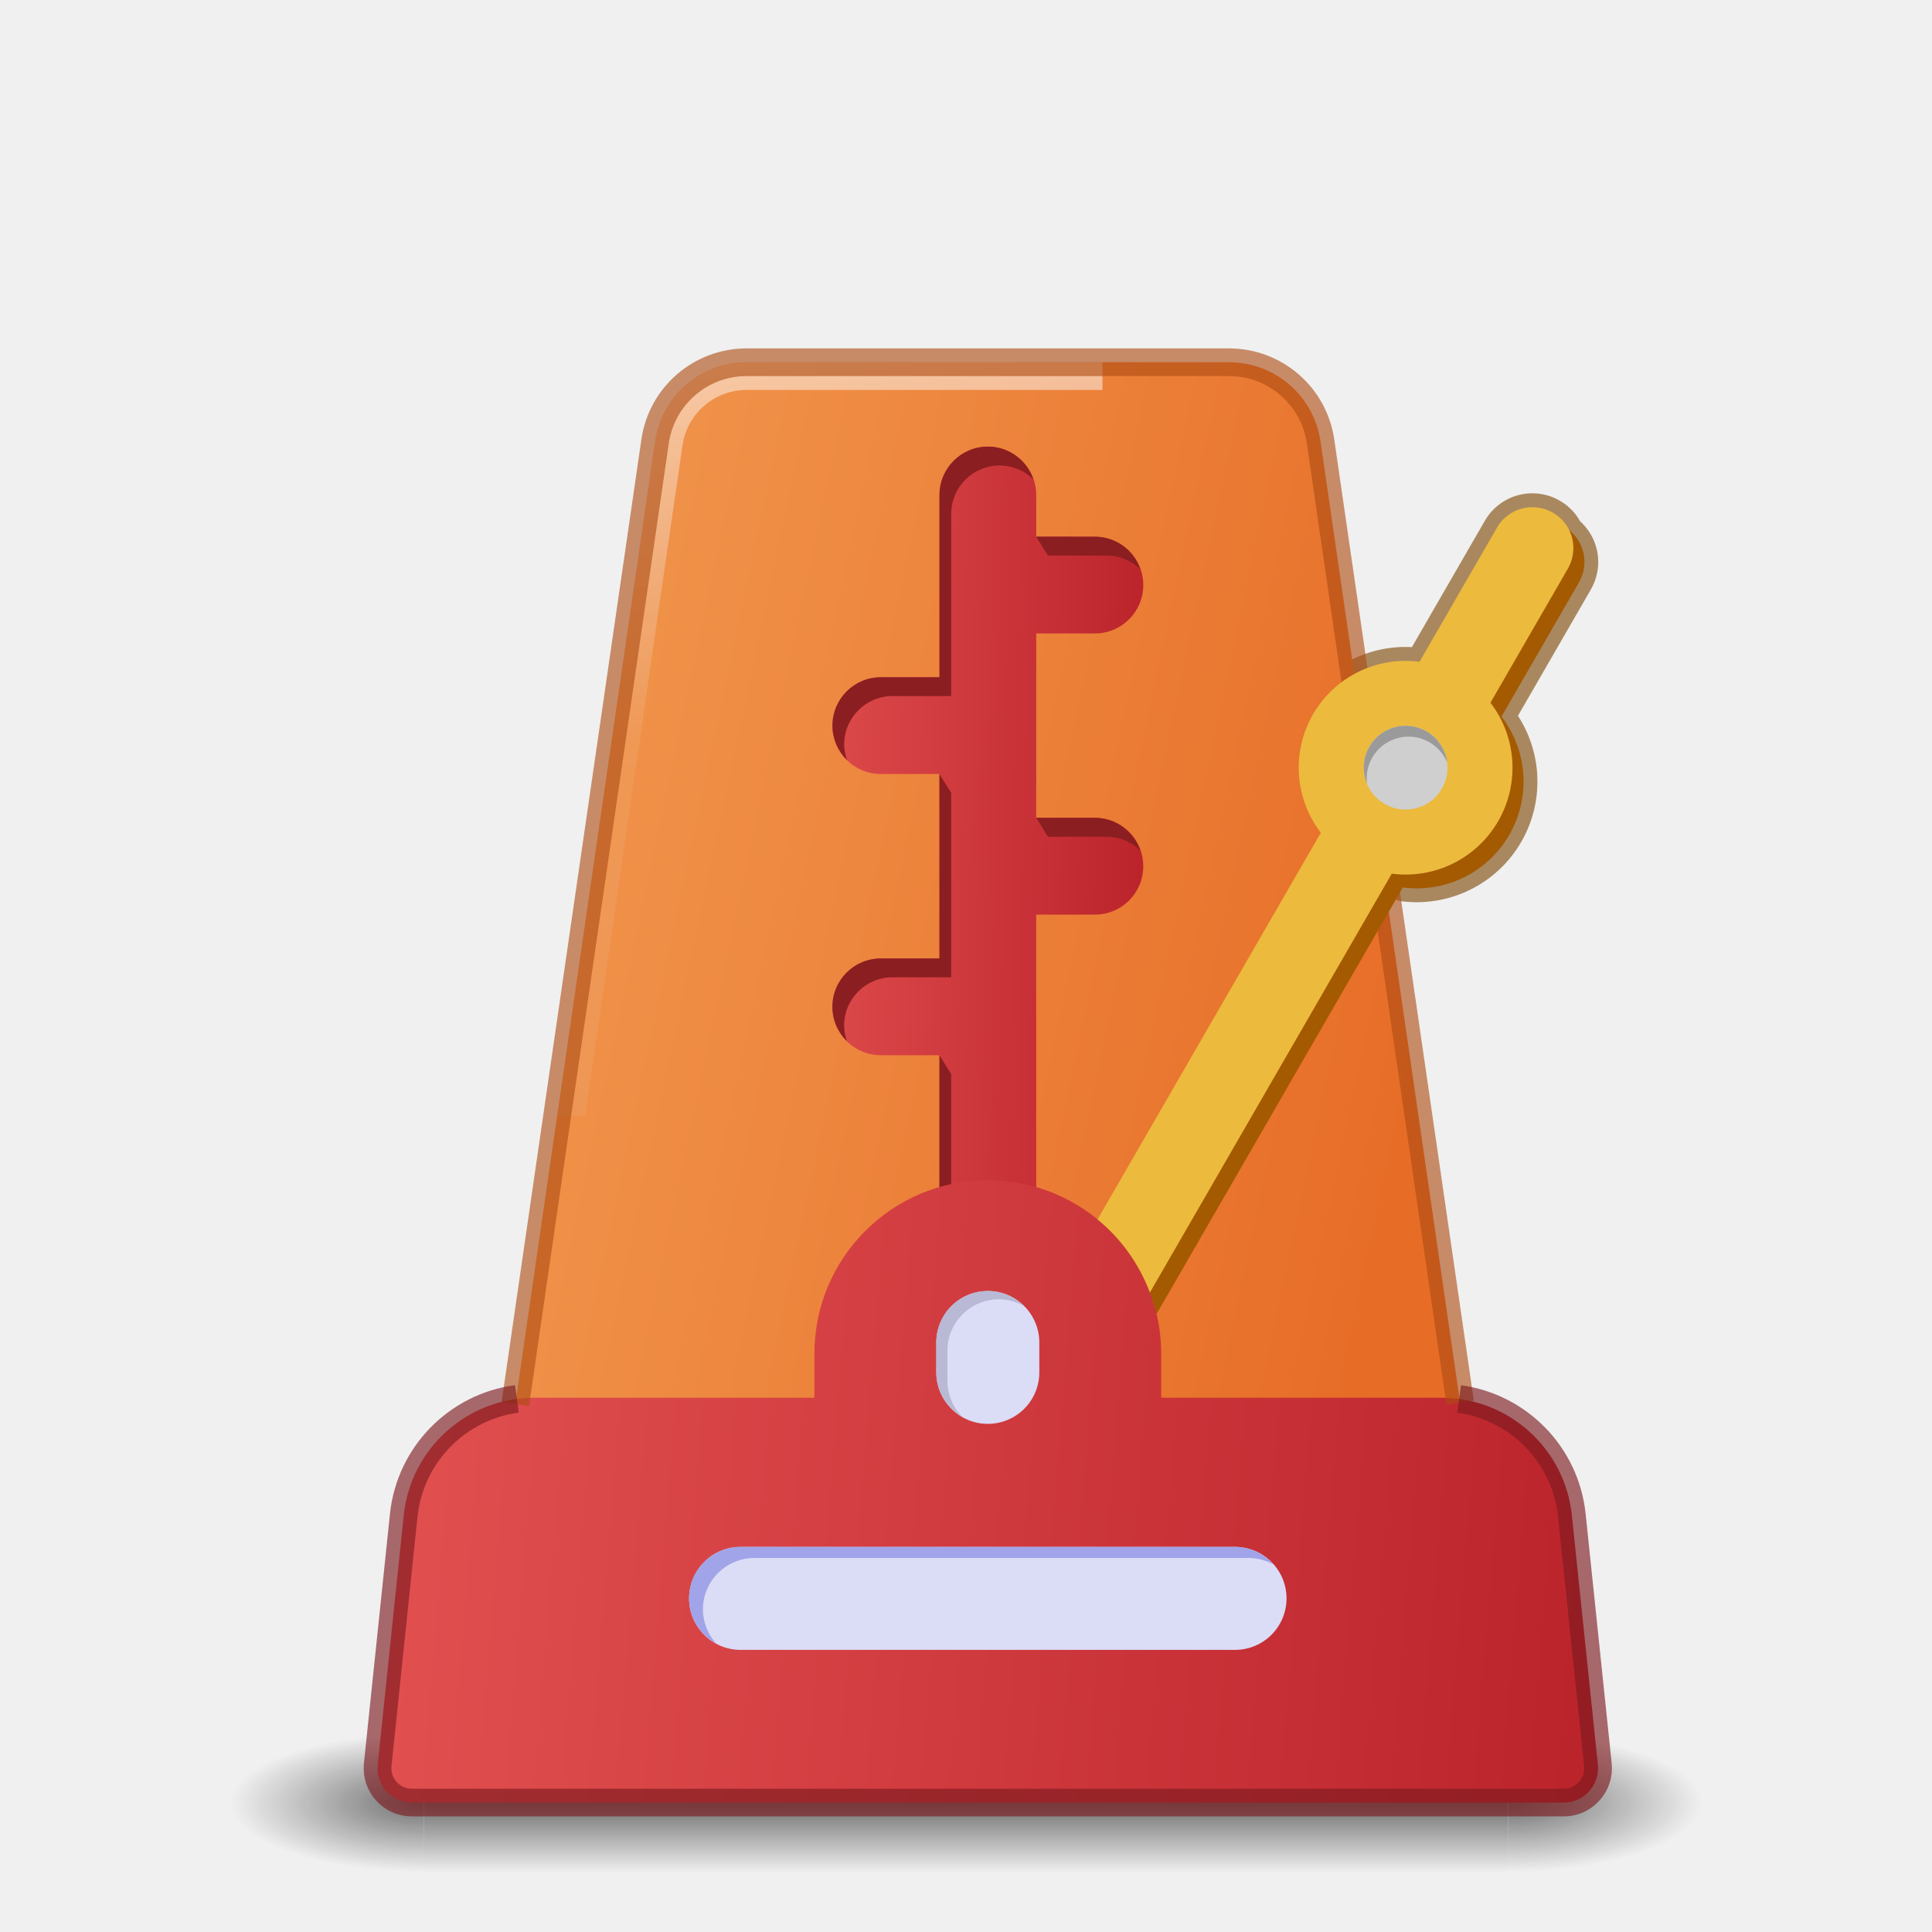
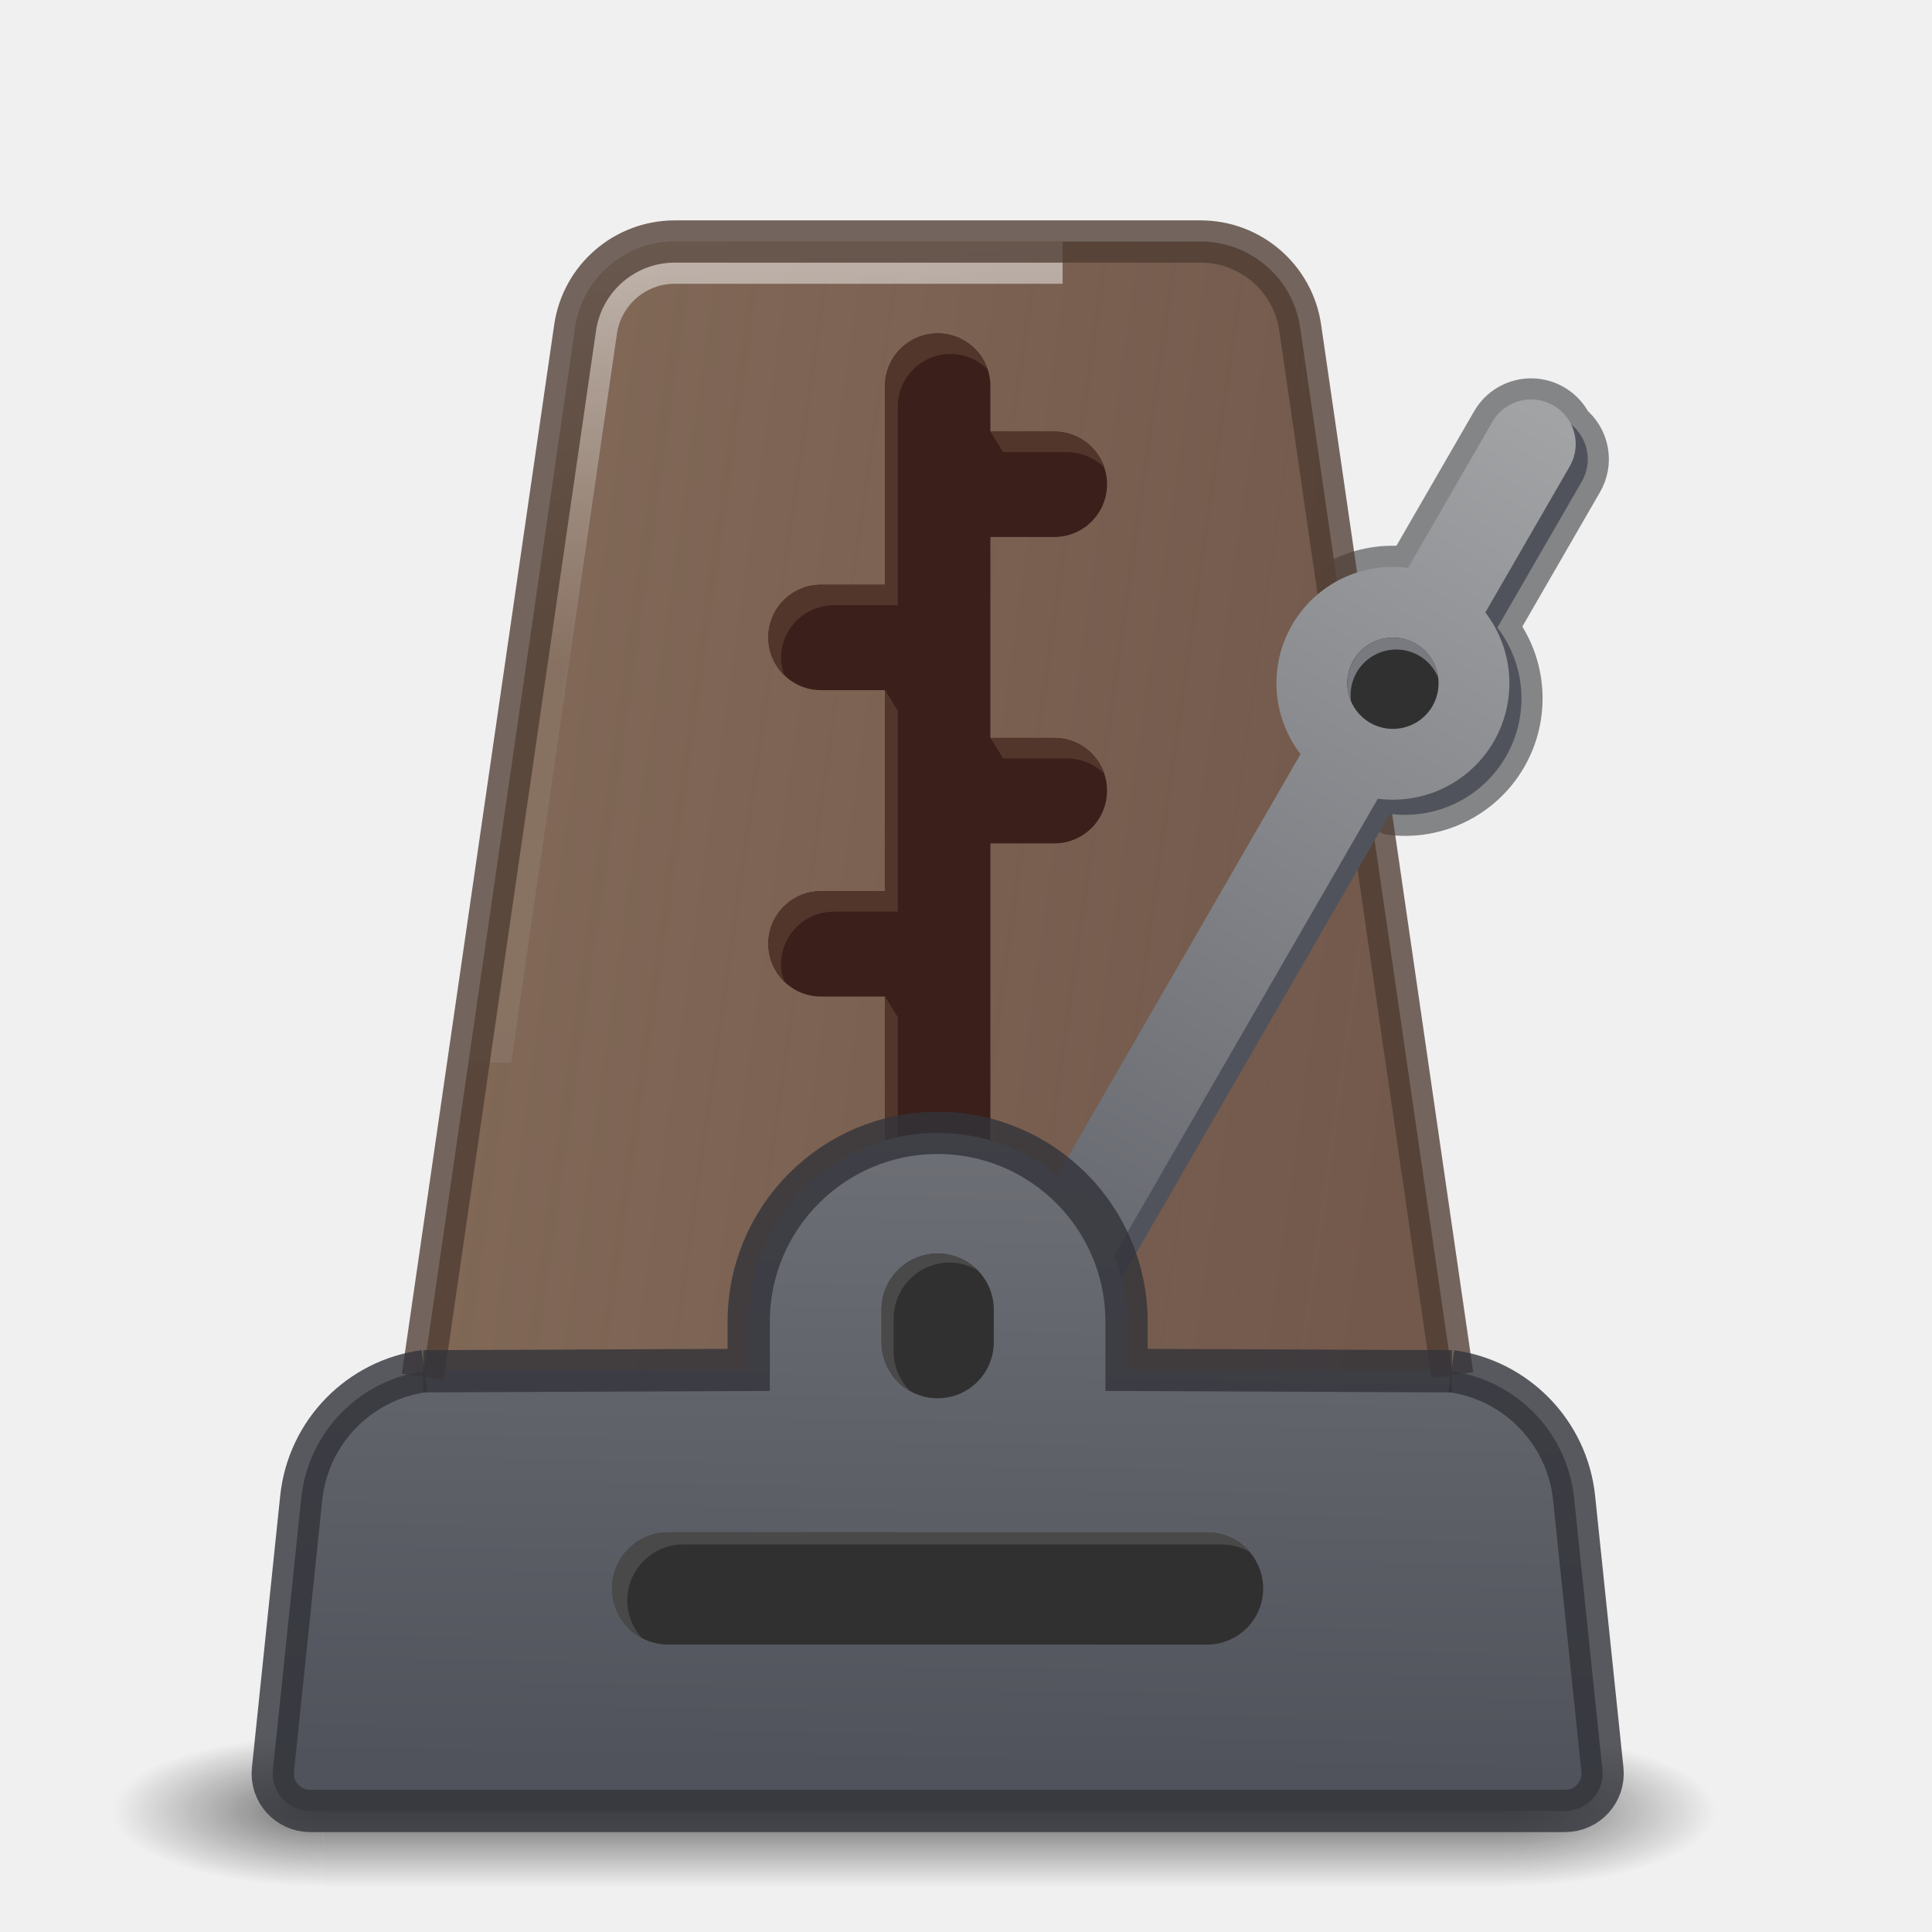
<svg xmlns="http://www.w3.org/2000/svg" xmlns:xlink="http://www.w3.org/1999/xlink" width="32" height="32" viewBox="0 0 32 32" id="svg2" version="1.1">
  <defs id="defs4">
+     <linearGradient id="linearGradient967">
+       <stop style="stop-color:#a2a3a5;stop-opacity:1" offset="0" id="stop963" />
+       <stop style="stop-color:#6a6c73;stop-opacity:1" offset="1" id="stop965" />
+     </linearGradient>
+     <linearGradient id="linearGradient1001-4">
+       <stop id="stop954" offset="0" style="stop-color:#51535c;stop-opacity:1" />
+       <stop style="stop-color:#73757b;stop-opacity:1;" offset="1" id="stop961" />
+     </linearGradient>
+     <linearGradient id="linearGradient1009">
+       <stop id="stop942" offset="0" style="stop-color:#836b59;stop-opacity:1" />
+       <stop id="stop944" offset="1" style="stop-color:#6b4f41;stop-opacity:0.936" />
+     </linearGradient>
    <linearGradient id="linearGradient1192">
      <stop style="stop-color:#d9d9d9;stop-opacity:0.309" offset="0" id="stop1188" />
      <stop id="stop1206" offset="0.222" style="stop-color:#dcdcdc;stop-opacity:0.097" />
      <stop id="stop1204" offset="0.726" style="stop-color:#ececec;stop-opacity:0.08" />
      <stop style="stop-color:#ffffff;stop-opacity:0.531" offset="1" id="stop1190" />
-     </linearGradient>
-     <linearGradient id="linearGradient1009">
-       <stop style="stop-color:#f29950;stop-opacity:1" offset="0" id="stop1005" />
-       <stop style="stop-color:#e76d27;stop-opacity:1" offset="1" id="stop1007" />
-     </linearGradient>
-     <linearGradient id="linearGradient1001">
-       <stop style="stop-color:#e14f4f;stop-opacity:1" offset="0" id="stop997" />
-       <stop style="stop-color:#bc242c;stop-opacity:1" offset="1" id="stop999" />
    </linearGradient>
    <linearGradient id="linearGradient4224">
      <stop style="stop-color:#000000;stop-opacity:0.6" offset="0" id="stop4226" />
      <stop style="stop-color:#000000;stop-opacity:0;" offset="1" id="stop4228" />
    </linearGradient>
    <linearGradient id="linearGradient4202">
      <stop style="stop-color:#000000;stop-opacity:0.6" offset="0" id="stop4204" />
      <stop style="stop-color:#000000;stop-opacity:0;" offset="1" id="stop4206" />
    </linearGradient>
    <linearGradient id="linearGradient4189">
      <stop style="stop-color:#000000;stop-opacity:0" offset="0" id="stop4192" />
      <stop id="stop4198" offset="0.5" style="stop-color:#000000;stop-opacity:0.6" />
      <stop style="stop-color:#000000;stop-opacity:0;" offset="1" id="stop4194" />
    </linearGradient>
    <linearGradient id="linearGradient4207">
      <stop style="stop-color:#000000;stop-opacity:0.125" offset="0" id="stop4209" />
      <stop style="stop-color:#000000;stop-opacity:0" offset="1" id="stop4211" />
    </linearGradient>
    <linearGradient id="linearGradient4199">
      <stop id="stop4201" offset="0" style="stop-color:#000000;stop-opacity:0.251" />
      <stop id="stop4203" offset="1" style="stop-color:#ffffff;stop-opacity:0.502" />
    </linearGradient>
    <linearGradient id="linearGradient4187">
      <stop style="stop-color:#000000;stop-opacity:0.439" offset="0" id="stop4189" />
      <stop style="stop-color:#000000;stop-opacity:0.251" offset="1" id="stop4191" />
    </linearGradient>
    <linearGradient xlink:href="#linearGradient4187" id="linearGradient4193" x1="32" y1="1048" x2="32" y2="993" gradientUnits="userSpaceOnUse" />
    <linearGradient xlink:href="#linearGradient4199" id="linearGradient4197" gradientUnits="userSpaceOnUse" x1="32" y1="1030" x2="32" y2="993" gradientTransform="translate(0,1.008766)" />
    <linearGradient xlink:href="#linearGradient4207" id="linearGradient4213" x1="32" y1="1046" x2="32" y2="993" gradientUnits="userSpaceOnUse" />
    <filter style="color-interpolation-filters:sRGB" id="filter4441">
      <feFlood flood-opacity="0.498" flood-color="rgb(0,0,0)" result="flood" id="feFlood4443" />
      <feComposite in="flood" in2="SourceGraphic" operator="in" result="composite1" id="feComposite4445" />
      <feGaussianBlur in="composite1" stdDeviation="1" result="blur" id="feGaussianBlur4447" />
      <feOffset dx="1.38778e-16" dy="1" result="offset" id="feOffset4449" />
      <feComposite in="SourceGraphic" in2="offset" operator="over" result="composite2" id="feComposite4451" />
    </filter>
    <filter style="color-interpolation-filters:sRGB" id="filter4175">
      <feFlood flood-opacity="0.498" flood-color="rgb(0,0,0)" result="flood" id="feFlood4177" />
      <feComposite in="flood" in2="SourceGraphic" operator="in" result="composite1" id="feComposite4179" />
      <feGaussianBlur in="composite1" stdDeviation="1" result="blur" id="feGaussianBlur4181" />
      <feOffset dx="1.38778e-16" dy="1" result="offset" id="feOffset4183" />
      <feComposite in="SourceGraphic" in2="offset" operator="over" result="composite2" id="feComposite4185" />
    </filter>
    <filter style="color-interpolation-filters:sRGB" id="filter4187">
      <feFlood flood-opacity="0.498" flood-color="rgb(0,0,0)" result="flood" id="feFlood4189" />
      <feComposite in="flood" in2="SourceGraphic" operator="in" result="composite1" id="feComposite4191" />
      <feGaussianBlur in="composite1" stdDeviation="1" result="blur" id="feGaussianBlur4193" />
      <feOffset dx="1.38778e-16" dy="1" result="offset" id="feOffset4195" />
      <feComposite in="SourceGraphic" in2="offset" operator="over" result="composite2" id="feComposite4197" />
    </filter>
    <linearGradient xlink:href="#linearGradient4189" id="linearGradient4196" x1="32" y1="58" x2="32" y2="62" gradientUnits="userSpaceOnUse" gradientTransform="matrix(0.9565217,0,0,1.25,1.391304,-15.5)" />
    <radialGradient xlink:href="#linearGradient4202" id="radialGradient4208" cx="9" cy="60" fx="9" fy="60" r="4" gradientTransform="matrix(-2,0,0,-0.625,28,97)" gradientUnits="userSpaceOnUse" />
    <radialGradient xlink:href="#linearGradient4224" id="radialGradient4230" cx="56" cy="60" fx="56" fy="60" r="3" gradientTransform="matrix(2.666667,0,0,0.8333333,-95.33333,9.5)" gradientUnits="userSpaceOnUse" />
    <radialGradient xlink:href="#linearGradient4203" id="radialGradient4209" cx="32" cy="-7" fx="32" fy="-7" r="28" gradientTransform="matrix(1,0,0,0.7142857,-9.9121094e-7,9)" gradientUnits="userSpaceOnUse" />
    <linearGradient id="linearGradient4203">
      <stop style="stop-color:#ffffff;stop-opacity:0.4" offset="0" id="stop4205" />
      <stop style="stop-color:#ffffff;stop-opacity:0" offset="1" id="stop4207" />
    </linearGradient>
-     <linearGradient xlink:href="#linearGradient1001" id="linearGradient1015" gradientUnits="userSpaceOnUse" x1="16.493" y1="362.082" x2="382.76" y2="392.148" gradientTransform="matrix(0.05342101,0,0,0.05342101,5.780762,38)" />
-     <linearGradient xlink:href="#linearGradient1001" id="linearGradient1039" x1="85.822" y1="26.515" x2="98.808" y2="26.744" gradientUnits="userSpaceOnUse" gradientTransform="matrix(0.4588552,0,0,0.4588552,-26.44372,34.32916)" />
+     <linearGradient xlink:href="#linearGradient1001-4" id="linearGradient1015" gradientUnits="userSpaceOnUse" x1="197.563" y1="434.29" x2="201.011" y2="217.703" gradientTransform="matrix(0.05821118,0,0,0.05821118,4.001446,36)" />
    <mask maskUnits="userSpaceOnUse" id="mask1184">
      <path id="path1186" d="m 22.354,8 c -1.658,0 -3.064,1.217 -3.303,2.857 l -5.021,34.584 c -2.124,0.299 -3.823,1.993 -4.051,4.182 l -0.938,8.998 c -0.077,0.731 0.497,1.369 1.232,1.369 h 41.576 c 0.736,0 1.309,-0.638 1.232,-1.369 l -0.938,-8.998 C 51.916,47.435 50.218,45.74 48.094,45.441 L 43.072,10.857 C 42.835,9.217 41.427,8 39.77,8 Z" style="fill:#fef6ef;fill-opacity:1;stroke:none;stroke-width:0.116;stroke-opacity:1" />
    </mask>
    <linearGradient xlink:href="#linearGradient1192" id="linearGradient1194" x1="31.034" y1="58.561" x2="30.839" y2="8" gradientUnits="userSpaceOnUse" />
    <linearGradient id="linearGradient4170">
      <stop id="stop1245" offset="0" style="stop-color:#575d5e;stop-opacity:1" />
      <stop id="stop1247" offset="1" style="stop-color:#292d2e;stop-opacity:1" />
    </linearGradient>
    <linearGradient xlink:href="#linearGradient3924-2-2-5-8" gradientUnits="userSpaceOnUse" gradientTransform="matrix(1.432432,0,0,1.436283,59.56247,-7.457432)" y2="43" y1="5" x2="24" x1="24" id="linearGradient3180" />
    <linearGradient id="linearGradient3924-2-2-5-8">
      <stop id="stop1251" style="stop-color:#ffffff;stop-opacity:1" offset="0" />
      <stop id="stop1253" style="stop-color:#ffffff;stop-opacity:0.235" offset=".063" />
      <stop id="stop1255" style="stop-color:#ffffff;stop-opacity:0.157" offset=".951" />
      <stop id="stop1257" style="stop-color:#ffffff;stop-opacity:0.392" offset="1" />
    </linearGradient>
    <radialGradient xlink:href="#linearGradient3688-166-749-4-0-3-8" gradientUnits="userSpaceOnUse" gradientTransform="matrix(2.003784,0,0,1.4,27.98813,-17.4)" fy="43.5" fx="4.993" r="2.5" cy="43.5" cx="4.993" id="radialGradient3337-2-2" />
    <linearGradient id="linearGradient3688-166-749-4-0-3-8">
      <stop id="stop1261" style="stop-color:#181818;stop-opacity:1" offset="0" />
      <stop id="stop1263" style="stop-color:#181818;stop-opacity:0" offset="1" />
    </linearGradient>
    <radialGradient xlink:href="#linearGradient3688-166-749-4-0-3-8" gradientUnits="userSpaceOnUse" gradientTransform="matrix(2.003784,0,0,1.4,-20.01187,-104.4)" fy="43.5" fx="4.993" r="2.5" cy="43.5" cx="4.993" id="radialGradient3339-1-4" />
    <linearGradient id="linearGradient3702-501-757-8-4-1-1">
      <stop id="stop1272" style="stop-color:#181818;stop-opacity:0" offset="0" />
      <stop id="stop1274" style="stop-color:#181818;stop-opacity:1" offset=".5" />
      <stop id="stop1276" style="stop-color:#181818;stop-opacity:0" offset="1" />
    </linearGradient>
    <linearGradient xlink:href="#linearGradient3702-501-757-8-4-1-1" gradientUnits="userSpaceOnUse" y2="39.999" y1="47.028" x2="25.058" x1="25.058" id="linearGradient4159" />
    <linearGradient xlink:href="#linearGradient4170" gradientUnits="userSpaceOnUse" y2="59" y1="5" x2="32" x1="32" id="linearGradient4166" gradientTransform="translate(61.94085,-4.986654)" />
-     <linearGradient xlink:href="#linearGradient1009" id="linearGradient1487" gradientUnits="userSpaceOnUse" x1="19.163" y1="158.686" x2="330.282" y2="224.686" />
-     <linearGradient xlink:href="#linearGradient1009" id="linearGradient1489" gradientUnits="userSpaceOnUse" x1="19.163" y1="158.686" x2="330.282" y2="224.686" />
-     <linearGradient xlink:href="#linearGradient1009" id="linearGradient1491" gradientUnits="userSpaceOnUse" x1="19.163" y1="158.686" x2="330.282" y2="224.686" />
+     <linearGradient xlink:href="#linearGradient1009" id="linearGradient947" gradientUnits="userSpaceOnUse" x1="14.868" y1="180.16" x2="330.282" y2="224.686" />
+     <linearGradient xlink:href="#linearGradient967" id="linearGradient969" x1="51.131" y1="13.732" x2="35.942" y2="39.871" gradientUnits="userSpaceOnUse" gradientTransform="matrix(0.5,0,0,0.5,-2.8125003e-6,32)" />
+     <linearGradient xlink:href="#linearGradient1009" id="linearGradient1199" gradientUnits="userSpaceOnUse" x1="14.868" y1="180.16" x2="330.282" y2="224.686" />
  </defs>
+   <g id="layer6" style="display:none" transform="translate(0,-32)">
+     <rect style="opacity:1;fill:none;fill-opacity:1;fill-rule:evenodd;stroke:#5366e6;stroke-width:0;stroke-linecap:round;stroke-linejoin:round;stroke-miterlimit:4;stroke-dasharray:none;stroke-dashoffset:0;stroke-opacity:1;paint-order:markers fill stroke" id="rect1193" width="29.5" height="25.812" x="2.5" y="32" />
+     <rect style="opacity:1;fill:#787a80;fill-opacity:0.497;fill-rule:evenodd;stroke:none;stroke-width:0;stroke-linecap:round;stroke-linejoin:round;stroke-miterlimit:4;stroke-dasharray:none;stroke-dashoffset:0;stroke-opacity:0.821;paint-order:markers fill stroke" id="rect1195" width="32" height="32" x="-5.6250001e-06" y="32" />
+   </g>
  <g id="layer3" style="display:none" transform="translate(0,-32)">
    <rect style="opacity:1;fill:url(#linearGradient4196);fill-opacity:1;stroke:none;stroke-width:1;stroke-miterlimit:4;stroke-dasharray:none;stroke-opacity:0.251" id="rect4187" width="44" height="5" x="10" y="57" ry="0" />
    <rect style="opacity:1;fill:url(#radialGradient4208);fill-opacity:1;stroke:none;stroke-width:1;stroke-miterlimit:4;stroke-dasharray:none;stroke-opacity:0.251" id="rect4200" width="8" height="5" x="2" y="57" />
    <rect style="opacity:1;fill:url(#radialGradient4230);fill-opacity:1;stroke:none;stroke-width:1;stroke-miterlimit:4;stroke-dasharray:none;stroke-opacity:0.251" id="rect4222" width="8" height="5" x="54" y="57" />
  </g>
  <g id="layer1" transform="translate(0,-1020.362)" style="display:none">
    <rect style="opacity:1;fill:#68b723;fill-opacity:1;stroke:none;stroke-width:1;stroke-miterlimit:4;stroke-dasharray:none;stroke-opacity:1" id="rect4155" width="56" height="56" x="4" y="992.362" rx="4" ry="4" />
    <rect ry="3.5" rx="3.5" y="992.853" x="4.5" height="55" width="55" id="rect4157" style="opacity:1;fill:none;fill-opacity:1;stroke:url(#linearGradient4193);stroke-width:1;stroke-miterlimit:4;stroke-dasharray:none;stroke-opacity:1" />
    <rect style="opacity:1;fill:none;fill-opacity:1;stroke:url(#linearGradient4197);stroke-width:1;stroke-miterlimit:4;stroke-dasharray:none;stroke-opacity:1" id="rect4195" width="53" height="53" x="5.5" y="993.862" rx="2.5" ry="2.5" />
    <rect ry="2" rx="2" y="994.362" x="6" height="52" width="52" id="rect4205" style="opacity:1;fill:url(#linearGradient4213);fill-opacity:1;stroke:none;stroke-width:1;stroke-miterlimit:4;stroke-dasharray:none;stroke-opacity:1" />
  </g>
  <g id="layer2" style="display:none" transform="translate(0,-32)">
    <path id="path4806" d="M 27,12 16,52 H 48 L 37,12 Z" style="display:inline;fill:none;fill-opacity:1;fill-rule:evenodd;stroke:#ffffff;stroke-width:4;stroke-linecap:round;stroke-linejoin:round;stroke-miterlimit:4;stroke-dasharray:none;stroke-opacity:1;filter:url(#filter4187)" />
    <rect transform="rotate(30)" ry="1.9" y="-11.349" x="49.227" height="38" width="4" id="rect4808" style="display:inline;fill:#ffffff;fill-opacity:1;stroke:none" />
  </g>
  <g id="layer4" style="display:none" transform="translate(0,-32)">
    <rect style="opacity:1;fill:url(#radialGradient4209);fill-opacity:1;fill-rule:evenodd;stroke:none;stroke-width:1px;stroke-linecap:butt;stroke-linejoin:miter;stroke-opacity:1" id="rect3384" width="56" height="20" x="4" y="4" ry="4" />
  </g>
-   <g id="layer6" transform="translate(0,-32)" style="display:none">
-     <rect style="opacity:1;fill:none;fill-opacity:1;fill-rule:evenodd;stroke:#7a4300;stroke-width:1.667;stroke-linecap:round;stroke-linejoin:round;stroke-miterlimit:4;stroke-dasharray:none;stroke-opacity:0.6;paint-order:markers fill stroke" id="rect1581" width="32" height="32" x="0" y="32" />
-   </g>
-   <g id="layer5" transform="translate(0,-32)">
+   <g id="layer5" style="display:inline" transform="translate(0,-32)">
+     <path style="color:#000000;font-style:normal;font-variant:normal;font-weight:normal;font-stretch:normal;font-size:medium;line-height:normal;font-family:sans-serif;font-variant-ligatures:normal;font-variant-position:normal;font-variant-caps:normal;font-variant-numeric:normal;font-variant-alternates:normal;font-feature-settings:normal;text-indent:0;text-align:start;text-decoration:none;text-decoration-line:none;text-decoration-style:solid;text-decoration-color:#000000;letter-spacing:normal;word-spacing:normal;text-transform:none;writing-mode:lr-tb;direction:ltr;text-orientation:mixed;dominant-baseline:auto;baseline-shift:baseline;text-anchor:start;white-space:normal;shape-padding:0;clip-rule:nonzero;display:inline;overflow:visible;visibility:visible;opacity:1;isolation:auto;mix-blend-mode:normal;color-interpolation:sRGB;color-interpolation-filters:linearRGB;solid-color:#000000;solid-opacity:1;vector-effect:none;fill:none;fill-opacity:1;fill-rule:nonzero;stroke:#5d5e60;stroke-width:0.699;stroke-linecap:round;stroke-linejoin:miter;stroke-miterlimit:4;stroke-dasharray:none;stroke-dashoffset:0;stroke-opacity:0.728;color-rendering:auto;image-rendering:auto;shape-rendering:auto;text-rendering:auto;enable-background:accumulate" d="m 23.021,45.479 c 0.773,0.101 1.531,-0.272 1.921,-0.947 0.39,-0.675 0.335,-1.519 -0.14,-2.138 l 1.392,-2.41 c 0.189,-0.316 0.116,-0.723 -0.171,-0.954 -0.123,-0.252 -0.378,-0.412 -0.658,-0.414 -0.27,-0.002 -0.52,0.143 -0.651,0.379 l -1.392,2.41 c -0.384,-0.051 -0.765,0.016 -1.098,0.179" id="path1378" />
+     <g transform="matrix(0.6989431,0,0,0.3571428,-1.637609,46.46429)" style="opacity:0.6;stroke-width:2" id="g1289">
+       <rect width="5" height="7" x="38" y="40" style="fill:url(#radialGradient3337-2-2);fill-opacity:1;stroke:none;stroke-width:2" id="rect1283" />
+       <rect width="5" height="7" x="-10" y="-47" transform="scale(-1)" style="fill:url(#radialGradient3339-1-4);fill-opacity:1;stroke:none;stroke-width:2" id="rect1285" />
+       <rect width="28" height="7" x="10" y="40" style="fill:url(#linearGradient4159);fill-opacity:1;stroke:none;stroke-width:2" id="rect1287" />
+     </g>
+     <g id="g883" transform="matrix(0.05821118,0,0,0.05821118,4.001446,36)" style="fill:url(#linearGradient947);fill-opacity:1;stroke-width:2">
+       <path style="fill:url(#linearGradient1199);fill-opacity:1;stroke-width:2" d="M 360.718,434.29 H 35.399 L 94.899,24.54 C 96.948,10.45 109.019,0 123.259,0 h 149.6 c 14.24,0 26.32,10.45 28.36,24.54 z" id="path881" />
+     </g>
+     <path id="path889" d="m 18.336,45.096 c 0,0.483 -0.391,0.873 -0.873,0.873 h -1.059 v 8.817 c 0,0.482 -0.391,0.873 -0.873,0.873 -0.482,0 -0.873,-0.391 -0.873,-0.873 v -6.28 h -1.059 c -0.482,0 -0.873,-0.391 -0.873,-0.873 0,-0.483 0.391,-0.873 0.873,-0.873 h 1.059 v -3.329 h -1.059 c -0.482,0 -0.873,-0.391 -0.873,-0.873 0,-0.482 0.391,-0.873 0.873,-0.873 h 1.059 v -3.29 c 0,-0.482 0.391,-0.873 0.873,-0.873 0.482,0 0.873,0.391 0.873,0.873 v 0.753 h 1.059 c 0.483,0 0.873,0.391 0.873,0.873 0,0.482 -0.391,0.873 -0.873,0.873 h -1.059 v 3.328 h 1.059 c 0.483,0 0.873,0.391 0.873,0.873 z" style="fill:#3a1f1a;fill-opacity:1;stroke-width:0.116" />
    <g id="g1158" />
+     <path style="fill:#53362b;fill-opacity:1;stroke-width:0.116" d="m 15.531,37.522 c -0.482,0 -0.873,0.391 -0.873,0.873 v 3.29 h -1.06 c -0.482,0 -0.873,0.391 -0.873,0.873 0,0.245 0.101,0.465 0.263,0.623 -0.031,-0.089 -0.051,-0.183 -0.051,-0.282 0,-0.482 0.391,-0.874 0.873,-0.874 h 1.06 V 38.736 c 0,-0.482 0.391,-0.873 0.873,-0.873 0.238,0 0.453,0.096 0.61,0.25 -0.118,-0.342 -0.44,-0.591 -0.822,-0.591 z m 0.873,1.626 0.212,0.341 h 1.059 c 0.238,0 0.453,0.095 0.61,0.249 -0.118,-0.342 -0.44,-0.59 -0.822,-0.59 z m -1.746,4.283 2.77e-4,3.329 h -1.06 c -0.482,0 -0.873,0.39 -0.873,0.873 0,0.244 0.102,0.464 0.264,0.623 -0.031,-0.089 -0.052,-0.183 -0.052,-0.283 0,-0.483 0.391,-0.873 0.873,-0.873 h 1.06 v -3.328 z m 1.746,0.791 0.212,0.341 h 1.059 c 0.238,0 0.453,0.096 0.61,0.251 -0.118,-0.343 -0.439,-0.592 -0.822,-0.592 z m -1.746,4.284 2.77e-4,6.279 c 1.1e-5,0.244 0.101,0.466 0.263,0.624 -0.031,-0.089 -0.051,-0.184 -0.051,-0.283 v -6.28 z" id="path1025" />
+     <path id="path903" d="M 25.925,61.995 H 5.137 c -0.368,0 -0.655,-0.318 -0.616,-0.684 l 0.469,-4.499 c 0.126,-1.206 1.142,-2.122 2.355,-2.122 h 5.057 v -0.797 c 0,-1.728 1.402,-3.129 3.129,-3.129 1.728,0 3.129,1.401 3.129,3.129 v 0.797 h 5.057 c 1.213,0 2.229,0.916 2.355,2.122 l 0.469,4.499 c 0.038,0.366 -0.249,0.684 -0.617,0.684 z" style="fill:url(#linearGradient1015);fill-opacity:1;stroke-width:0.116" />
+     <path style="fill:none;fill-opacity:1;stroke:url(#linearGradient1194);stroke-width:2.8;stroke-miterlimit:4;stroke-dasharray:none;stroke-opacity:1" d="m 22.354,8 c -1.658,0 -3.064,1.217 -3.303,2.857 l -5.021,34.584 c -2.124,0.299 -3.823,1.993 -4.051,4.182 l -0.938,8.998 c -0.077,0.731 0.497,1.369 1.232,1.369 h 41.576 c 0.736,0 1.309,-0.638 1.232,-1.369 l -0.938,-8.998 C 51.916,47.435 50.218,45.74 48.094,45.441 L 43.072,10.857 C 42.835,9.217 41.427,8 39.77,8 Z" id="path1169" mask="url(#mask1184)" transform="matrix(0.5,0,0,0.5,-2.8125003e-6,32)" />
+     <g style="fill:none;fill-opacity:1;stroke:#4e3b31;stroke-width:12.025;stroke-opacity:0.763;stroke-miterlimit:4;stroke-dasharray:none" transform="matrix(0.05821118,0,0,0.05821118,4.001446,36)" id="g1145">
+       <path id="path1143" d="M 51.556,323.027 94.899,24.54 C 96.948,10.45 109.019,0 123.259,0 h 149.6 c 14.24,0 26.32,10.45 28.36,24.54 l 43.28,298.058" style="fill:none;fill-opacity:1;stroke:#4e3b31;stroke-width:12.025;stroke-miterlimit:4;stroke-dasharray:none;stroke-opacity:0.763" />
+     </g>
+     <g id="g913" transform="matrix(0.05821118,0,0,0.05821118,4.001446,36)" style="stroke-width:2">
+       <path style="fill:#303030;fill-opacity:1;stroke-width:2" d="m 214.029,303.93 v 9.25 c 0,8.82 -7.15,15.97 -15.97,15.97 -8.82,0 -15.97,-7.15 -15.97,-15.97 v -9.25 c 0,-8.82 7.15,-15.97 15.97,-15.97 8.82,0 15.97,7.15 15.97,15.97 z" id="path911" />
+     </g>
+     <g id="g921" transform="matrix(0.05821118,0,0,0.05821118,4.001446,36)" style="fill:#303030;fill-opacity:1;stroke-width:2">
+       <path style="fill:#303030;fill-opacity:1;stroke-width:2" d="m 290.678,383.27 c 0,8.81 -7.15,15.96 -15.97,15.96 h -153.3 c -8.82,0 -15.97,-7.15 -15.97,-15.96 0,-8.82 7.15,-15.97 15.97,-15.97 h 153.3 c 8.821,0 15.97,7.15 15.97,15.97 z" id="path919" />
+     </g>
+     <g transform="matrix(0.05821118,0,0,0.05821118,4.001446,36)" id="g1047" style="fill:#a1a4e8;fill-opacity:1;stroke-width:2">
+       <path style="fill:#494949;fill-opacity:1;stroke-width:0.233" d="m 22.137,50.762 c -1.027,0 -1.859,0.833 -1.859,1.859 0,0.702 0.395,1.307 0.971,1.623 -0.289,-0.328 -0.471,-0.752 -0.471,-1.223 0,-1.027 0.833,-1.859 1.859,-1.859 h 17.848 c 0.323,0 0.624,0.089 0.889,0.234 -0.341,-0.386 -0.833,-0.635 -1.389,-0.635 z" transform="matrix(8.589415,0,0,8.589415,-68.74022,-68.71532)" id="path1045" />
+     </g>
+     <g transform="matrix(0.05821118,0,0,0.05821118,4.001446,36)" id="g1061" style="fill:#494949;fill-opacity:1;stroke-width:2">
+       <path style="fill:#494949;fill-opacity:1;stroke-width:0.233" d="m 31.061,41.525 c -1.027,0 -1.859,0.833 -1.859,1.859 v 1.076 c 0,0.689 0.379,1.282 0.936,1.604 -0.33,-0.336 -0.535,-0.795 -0.535,-1.303 v -1.078 c 0,-1.027 0.833,-1.859 1.859,-1.859 0.338,0 0.651,0.098 0.924,0.256 -0.337,-0.342 -0.806,-0.555 -1.324,-0.555 z" transform="matrix(8.589415,0,0,8.589415,-68.74022,-68.71532)" id="path1059" />
+     </g>
    <g id="g1105" />
-     <path style="color:#000000;font-style:normal;font-variant:normal;font-weight:normal;font-stretch:normal;font-size:medium;line-height:normal;font-family:sans-serif;font-variant-ligatures:normal;font-variant-position:normal;font-variant-caps:normal;font-variant-numeric:normal;font-variant-alternates:normal;font-feature-settings:normal;text-indent:0;text-align:start;text-decoration:none;text-decoration-line:none;text-decoration-style:solid;text-decoration-color:#000000;letter-spacing:normal;word-spacing:normal;text-transform:none;writing-mode:lr-tb;direction:ltr;text-orientation:mixed;dominant-baseline:auto;baseline-shift:baseline;text-anchor:start;white-space:normal;shape-padding:0;clip-rule:nonzero;display:inline;overflow:visible;visibility:visible;opacity:1;isolation:auto;mix-blend-mode:normal;color-interpolation:sRGB;color-interpolation-filters:linearRGB;solid-color:#000000;solid-opacity:1;vector-effect:none;fill:none;fill-opacity:1;fill-rule:nonzero;stroke:#7a4300;stroke-width:0.459;stroke-linecap:round;stroke-linejoin:miter;stroke-miterlimit:4;stroke-dasharray:none;stroke-dashoffset:0;stroke-opacity:0.6;color-rendering:auto;image-rendering:auto;shape-rendering:auto;text-rendering:auto;enable-background:accumulate" d="m 23.235,46.699 c 0.709,0.093 1.405,-0.25 1.763,-0.869 0.358,-0.62 0.307,-1.394 -0.128,-1.962 l 1.277,-2.212 c 0.173,-0.29 0.106,-0.663 -0.157,-0.876 -0.113,-0.231 -0.347,-0.378 -0.604,-0.38 -0.248,-0.002 -0.477,0.131 -0.598,0.348 l -1.277,2.212 c -0.353,-0.046 -0.702,0.015 -1.008,0.165" id="path1378" />
-     <g transform="matrix(0.6414274,0,0,0.3277537,0.6057413,47.60318)" style="opacity:0.6" id="g1289">
-       <rect width="5" height="7" x="38" y="40" style="fill:url(#radialGradient3337-2-2);fill-opacity:1;stroke:none" id="rect1283" />
-       <rect width="5" height="7" x="-10" y="-47" transform="scale(-1)" style="fill:url(#radialGradient3339-1-4);fill-opacity:1;stroke:none" id="rect1285" />
-       <rect width="28" height="7" x="10" y="40" style="fill:url(#linearGradient4159);fill-opacity:1;stroke:none" id="rect1287" />
-     </g>
-     <g id="g883" transform="matrix(0.05342101,0,0,0.05342101,5.780762,38)" style="fill:url(#linearGradient1489);fill-opacity:1">
-       <path style="fill:url(#linearGradient1487);fill-opacity:1" d="M 360.718,434.29 H 35.399 L 94.899,24.54 C 96.948,10.45 109.019,0 123.259,0 h 149.6 c 14.24,0 26.32,10.45 28.36,24.54 z" id="path881" />
-     </g>
-     <path id="path889" d="m 18.936,46.348 c 0,0.443 -0.358,0.801 -0.801,0.801 h -0.972 v 8.092 c 0,0.442 -0.359,0.801 -0.801,0.801 -0.442,0 -0.801,-0.359 -0.801,-0.801 v -5.763 h -0.972 c -0.442,0 -0.801,-0.359 -0.801,-0.801 0,-0.443 0.359,-0.801 0.801,-0.801 h 0.972 V 44.82 h -0.972 c -0.442,0 -0.801,-0.358 -0.801,-0.801 0,-0.442 0.359,-0.801 0.801,-0.801 h 0.972 v -3.019 c 0,-0.442 0.359,-0.801 0.801,-0.801 0.442,0 0.801,0.359 0.801,0.801 v 0.691 h 0.972 c 0.443,0 0.801,0.358 0.801,0.801 0,0.442 -0.358,0.801 -0.801,0.801 h -0.972 v 3.054 h 0.972 c 0.443,0 0.801,0.359 0.801,0.801 z" style="fill:url(#linearGradient1039);fill-opacity:1;stroke-width:0.053" />
-     <path style="fill:#8b1e20;fill-opacity:1;stroke-width:0.053" d="m 16.362,39.397 c -0.442,0 -0.801,0.359 -0.801,0.801 v 3.019 h -0.972 c -0.442,0 -0.801,0.359 -0.801,0.801 0,0.224 0.093,0.426 0.241,0.572 -0.028,-0.082 -0.047,-0.168 -0.047,-0.259 0,-0.442 0.359,-0.802 0.801,-0.802 h 0.972 v -3.018 c 0,-0.442 0.359,-0.801 0.801,-0.801 0.218,0 0.416,0.088 0.56,0.229 C 17.008,39.625 16.712,39.397 16.362,39.397 Z m 0.801,1.492 0.195,0.313 h 0.971 c 0.218,0 0.416,0.087 0.56,0.229 -0.108,-0.314 -0.403,-0.541 -0.755,-0.541 z m -1.603,3.931 2.54e-4,3.055 h -0.972 c -0.442,0 -0.801,0.358 -0.801,0.801 0,0.224 0.093,0.426 0.242,0.572 -0.028,-0.082 -0.048,-0.168 -0.048,-0.26 0,-0.443 0.359,-0.801 0.801,-0.801 h 0.972 v -3.054 z m 1.603,0.726 0.195,0.313 h 0.971 c 0.219,0 0.416,0.088 0.56,0.23 -0.108,-0.315 -0.403,-0.543 -0.755,-0.543 z m -1.603,3.931 2.54e-4,5.763 c 10e-6,0.224 0.093,0.427 0.241,0.573 -0.028,-0.082 -0.047,-0.168 -0.047,-0.26 v -5.763 z" id="path1025" />
-     <path id="path903" d="M 25.9,61.856 H 6.822 c -0.338,0 -0.601,-0.292 -0.566,-0.628 l 0.431,-4.129 c 0.115,-1.107 1.048,-1.948 2.161,-1.948 h 4.641 v -0.731 c 0,-1.585 1.286,-2.872 2.872,-2.872 1.586,0 2.872,1.286 2.872,2.872 v 0.731 h 4.641 c 1.113,0 2.046,0.841 2.161,1.948 l 0.431,4.129 c 0.035,0.335 -0.228,0.628 -0.566,0.628 z" style="fill:url(#linearGradient1015);fill-opacity:1;stroke-width:0.053" />
-     <path style="fill:none;fill-opacity:1;stroke:url(#linearGradient1194);stroke-width:2;stroke-miterlimit:4;stroke-dasharray:none;stroke-opacity:1" d="m 22.354,8 c -1.658,0 -3.064,1.217 -3.303,2.857 l -5.021,34.584 c -2.124,0.299 -3.823,1.993 -4.051,4.182 l -0.938,8.998 c -0.077,0.731 0.497,1.369 1.232,1.369 h 41.576 c 0.736,0 1.309,-0.638 1.232,-1.369 l -0.938,-8.998 C 51.916,47.435 50.218,45.74 48.094,45.441 L 43.072,10.857 C 42.835,9.217 41.427,8 39.77,8 Z" id="path1169" mask="url(#mask1184)" transform="matrix(0.4588552,0,0,0.4588552,2.10859,34.32916)" />
-     <g style="fill:url(#linearGradient1491);fill-opacity:1;stroke:#ae4b13;stroke-opacity:0.611" transform="matrix(0.05342101,0,0,0.05342101,5.780762,38)" id="g1145">
-       <path id="path1143" d="M 51.556,323.027 94.899,24.54 C 96.948,10.45 109.019,0 123.259,0 h 149.6 c 14.24,0 26.32,10.45 28.36,24.54 l 43.28,298.058" style="fill:none;fill-opacity:1;stroke:#ae4b13;stroke-width:8.589;stroke-miterlimit:4;stroke-dasharray:none;stroke-opacity:0.611" />
-     </g>
-     <g id="g913" transform="matrix(0.05342101,0,0,0.05342101,5.780762,38)">
-       <path style="fill:#dbdcf6" d="m 214.029,303.93 v 9.25 c 0,8.82 -7.15,15.97 -15.97,15.97 -8.82,0 -15.97,-7.15 -15.97,-15.97 v -9.25 c 0,-8.82 7.15,-15.97 15.97,-15.97 8.82,0 15.97,7.15 15.97,15.97 z" id="path911" />
-     </g>
-     <g id="g921" transform="matrix(0.05342101,0,0,0.05342101,5.780762,38)">
-       <path style="fill:#dbdcf6" d="m 290.678,383.27 c 0,8.81 -7.15,15.96 -15.97,15.96 h -153.3 c -8.82,0 -15.97,-7.15 -15.97,-15.96 0,-8.82 7.15,-15.97 15.97,-15.97 h 153.3 c 8.821,0 15.97,7.15 15.97,15.97 z" id="path919" />
-     </g>
-     <g transform="matrix(0.05342101,0,0,0.05342101,5.780762,38)" id="g1047" style="fill:#a1a4e8;fill-opacity:1">
-       <path style="fill:#a1a4e8;fill-opacity:1;stroke-width:0.116" d="m 22.137,50.762 c -1.027,0 -1.859,0.833 -1.859,1.859 0,0.702 0.395,1.307 0.971,1.623 -0.289,-0.328 -0.471,-0.752 -0.471,-1.223 0,-1.027 0.833,-1.859 1.859,-1.859 h 17.848 c 0.323,0 0.624,0.089 0.889,0.234 -0.341,-0.386 -0.833,-0.635 -1.389,-0.635 z" transform="matrix(8.589415,0,0,8.589415,-68.74022,-68.71532)" id="path1045" />
-     </g>
-     <g transform="matrix(0.05342101,0,0,0.05342101,5.780762,38)" id="g1061">
-       <path style="fill:#b9b9d5;fill-opacity:1;stroke-width:0.116" d="m 31.061,41.525 c -1.027,0 -1.859,0.833 -1.859,1.859 v 1.076 c 0,0.689 0.379,1.282 0.936,1.604 -0.33,-0.336 -0.535,-0.795 -0.535,-1.303 v -1.078 c 0,-1.027 0.833,-1.859 1.859,-1.859 0.338,0 0.651,0.098 0.924,0.256 -0.337,-0.342 -0.806,-0.555 -1.324,-0.555 z" transform="matrix(8.589415,0,0,8.589415,-68.74022,-68.71532)" id="path1059" />
-     </g>
-     <path style="fill:none;fill-opacity:1;stroke:#7d1a1f;stroke-width:0.459;stroke-miterlimit:4;stroke-dasharray:none;stroke-opacity:0.629" d="m 24.168,55.171 c 0.979,0.133 1.762,0.92 1.867,1.928 l 0.431,4.129 c 0.035,0.335 -0.228,0.628 -0.566,0.628 H 6.822 c -0.338,0 -0.601,-0.292 -0.566,-0.628 L 6.687,57.099 C 6.793,56.089 7.578,55.301 8.561,55.17" id="path1141" />
-     <path style="color:#000000;font-style:normal;font-variant:normal;font-weight:normal;font-stretch:normal;font-size:medium;line-height:normal;font-family:sans-serif;font-variant-ligatures:normal;font-variant-position:normal;font-variant-caps:normal;font-variant-numeric:normal;font-variant-alternates:normal;font-feature-settings:normal;text-indent:0;text-align:start;text-decoration:none;text-decoration-line:none;text-decoration-style:solid;text-decoration-color:#000000;letter-spacing:normal;word-spacing:normal;text-transform:none;writing-mode:lr-tb;direction:ltr;text-orientation:mixed;dominant-baseline:auto;baseline-shift:baseline;text-anchor:start;white-space:normal;shape-padding:0;clip-rule:nonzero;display:inline;overflow:visible;visibility:visible;opacity:1;isolation:auto;mix-blend-mode:normal;color-interpolation:sRGB;color-interpolation-filters:linearRGB;solid-color:#000000;solid-opacity:1;vector-effect:none;fill:#a45a00;fill-opacity:1;fill-rule:nonzero;stroke:none;stroke-width:1.357;stroke-linecap:round;stroke-linejoin:miter;stroke-miterlimit:4;stroke-dasharray:none;stroke-dashoffset:0;stroke-opacity:1;color-rendering:auto;image-rendering:auto;shape-rendering:auto;text-rendering:auto;enable-background:accumulate" d="m 25.57,40.63 a 0.678,0.678 0 0 0 -0.598,0.348 l -1.277,2.212 a 1.771,1.771 0 0 0 -1.764,0.869 1.771,1.771 0 0 0 0.129,1.963 L 18.386,52.385 c 0.375,0.373 0.645,0.849 0.769,1.381 l 4.08,-7.067 a 1.771,1.771 0 0 0 1.763,-0.869 1.771,1.771 0 0 0 -0.128,-1.962 l 1.277,-2.212 a 0.678,0.678 0 0 0 -0.577,-1.026 z" id="path1129" />
-     <path id="path1074" d="m 25.387,40.401 a 0.678,0.678 0 0 0 -0.598,0.348 l -1.277,2.212 a 1.771,1.771 0 0 0 -1.764,0.869 1.771,1.771 0 0 0 0.129,1.963 l -3.698,6.404 c 0.387,0.317 0.687,0.734 0.867,1.211 l 4.006,-6.937 A 1.771,1.771 0 0 0 24.815,45.601 1.771,1.771 0 0 0 24.687,43.639 l 1.277,-2.212 a 0.678,0.678 0 0 0 -0.577,-1.026 z" style="color:#000000;font-style:normal;font-variant:normal;font-weight:normal;font-stretch:normal;font-size:medium;line-height:normal;font-family:sans-serif;font-variant-ligatures:normal;font-variant-position:normal;font-variant-caps:normal;font-variant-numeric:normal;font-variant-alternates:normal;font-feature-settings:normal;text-indent:0;text-align:start;text-decoration:none;text-decoration-line:none;text-decoration-style:solid;text-decoration-color:#000000;letter-spacing:normal;word-spacing:normal;text-transform:none;writing-mode:lr-tb;direction:ltr;text-orientation:mixed;dominant-baseline:auto;baseline-shift:baseline;text-anchor:start;white-space:normal;shape-padding:0;clip-rule:nonzero;display:inline;overflow:visible;visibility:visible;opacity:1;isolation:auto;mix-blend-mode:normal;color-interpolation:sRGB;color-interpolation-filters:linearRGB;solid-color:#000000;solid-opacity:1;vector-effect:none;fill:#ecba3d;fill-opacity:1;fill-rule:nonzero;stroke:none;stroke-width:1.357;stroke-linecap:round;stroke-linejoin:miter;stroke-miterlimit:4;stroke-dasharray:none;stroke-dashoffset:0;stroke-opacity:1;color-rendering:auto;image-rendering:auto;shape-rendering:auto;text-rendering:auto;enable-background:accumulate" />
-     <g id="g1236" transform="matrix(0.4588552,0,0,0.4588552,2.10859,34.32916)">
-       <circle transform="rotate(30)" style="opacity:1;fill:#cfcfcf;fill-opacity:1;fill-rule:evenodd;stroke:none;stroke-width:0.994;stroke-linecap:round;stroke-linejoin:round;stroke-miterlimit:4;stroke-dasharray:none;stroke-opacity:0.757;paint-order:markers fill stroke" id="circle1080" cx="51.279" cy="-3.469" r="1.512" />
-       <path id="circle1086" d="m 46.899,21.326 a 1.512,1.512 0 0 0 -2.065,0.553 1.512,1.512 0 0 0 -0.084,1.337 1.512,1.512 0 0 1 0.189,-0.946 1.512,1.512 0 0 1 2.065,-0.553 1.512,1.512 0 0 1 0.639,0.731 1.512,1.512 0 0 0 -0.744,-1.122 z" style="opacity:1;fill:#9a9a9a;fill-opacity:1;fill-rule:evenodd;stroke:none;stroke-width:0.994;stroke-linecap:round;stroke-linejoin:round;stroke-miterlimit:4;stroke-dasharray:none;stroke-opacity:0.757;paint-order:markers fill stroke" />
-     </g>
+     <path style="fill:none;fill-opacity:1;stroke:#33343a;stroke-width:0.7;stroke-miterlimit:4;stroke-dasharray:none;stroke-opacity:0.798" d="m 24.038,54.711 c 1.067,0.145 1.92,1.003 2.034,2.101 l 0.469,4.499 c 0.038,0.366 -0.249,0.684 -0.617,0.684 H 5.137 c -0.368,0 -0.655,-0.318 -0.616,-0.684 L 4.989,56.812 C 5.104,55.711 5.96,54.852 7.03,54.71" id="path1141" />
+     <path style="color:#000000;font-style:normal;font-variant:normal;font-weight:normal;font-stretch:normal;font-size:medium;line-height:normal;font-family:sans-serif;font-variant-ligatures:normal;font-variant-position:normal;font-variant-caps:normal;font-variant-numeric:normal;font-variant-alternates:normal;font-feature-settings:normal;text-indent:0;text-align:start;text-decoration:none;text-decoration-line:none;text-decoration-style:solid;text-decoration-color:#000000;letter-spacing:normal;word-spacing:normal;text-transform:none;writing-mode:lr-tb;direction:ltr;text-orientation:mixed;dominant-baseline:auto;baseline-shift:baseline;text-anchor:start;white-space:normal;shape-padding:0;clip-rule:nonzero;display:inline;overflow:visible;visibility:visible;opacity:1;isolation:auto;mix-blend-mode:normal;color-interpolation:sRGB;color-interpolation-filters:linearRGB;solid-color:#000000;solid-opacity:1;vector-effect:none;fill:#51535c;fill-opacity:1;fill-rule:nonzero;stroke:none;stroke-width:2.957;stroke-linecap:round;stroke-linejoin:miter;stroke-miterlimit:4;stroke-dasharray:none;stroke-dashoffset:0;stroke-opacity:1;color-rendering:auto;image-rendering:auto;shape-rendering:auto;text-rendering:auto;enable-background:accumulate" d="m 25.565,38.866 a 0.739,0.739 0 0 0 -0.651,0.379 l -1.392,2.41 a 1.929,1.929 0 0 0 -1.922,0.947 1.929,1.929 0 0 0 0.141,2.139 L 17.737,51.675 c 0.408,0.406 0.703,0.925 0.838,1.505 l 4.446,-7.7 a 1.929,1.929 0 0 0 1.921,-0.947 1.929,1.929 0 0 0 -0.14,-2.138 l 1.392,-2.41 a 0.739,0.739 0 0 0 -0.629,-1.118 z" id="path1129" />
+     <path id="path1074" d="m 25.365,38.616 a 0.739,0.739 0 0 0 -0.651,0.379 l -1.392,2.41 a 1.929,1.929 0 0 0 -1.922,0.947 1.929,1.929 0 0 0 0.141,2.139 l -4.029,6.979 c 0.422,0.345 0.748,0.8 0.944,1.319 l 4.365,-7.56 a 1.929,1.929 0 0 0 1.921,-0.947 1.929,1.929 0 0 0 -0.14,-2.138 l 1.392,-2.41 a 0.739,0.739 0 0 0 -0.629,-1.118 z" style="color:#000000;font-style:normal;font-variant:normal;font-weight:normal;font-stretch:normal;font-size:medium;line-height:normal;font-family:sans-serif;font-variant-ligatures:normal;font-variant-position:normal;font-variant-caps:normal;font-variant-numeric:normal;font-variant-alternates:normal;font-feature-settings:normal;text-indent:0;text-align:start;text-decoration:none;text-decoration-line:none;text-decoration-style:solid;text-decoration-color:#000000;letter-spacing:normal;word-spacing:normal;text-transform:none;writing-mode:lr-tb;direction:ltr;text-orientation:mixed;dominant-baseline:auto;baseline-shift:baseline;text-anchor:start;white-space:normal;shape-padding:0;clip-rule:nonzero;display:inline;overflow:visible;visibility:visible;opacity:1;isolation:auto;mix-blend-mode:normal;color-interpolation:sRGB;color-interpolation-filters:linearRGB;solid-color:#000000;solid-opacity:1;vector-effect:none;fill:url(#linearGradient969);fill-opacity:1;fill-rule:nonzero;stroke:none;stroke-width:2.957;stroke-linecap:round;stroke-linejoin:miter;stroke-miterlimit:4;stroke-dasharray:none;stroke-dashoffset:0;stroke-opacity:1;color-rendering:auto;image-rendering:auto;shape-rendering:auto;text-rendering:auto;enable-background:accumulate" />
+     <circle cy="25.978" cx="41.639" id="circle1080" style="opacity:1;fill:#303030;fill-opacity:1;fill-rule:evenodd;stroke:none;stroke-width:0.994;stroke-linecap:round;stroke-linejoin:round;stroke-miterlimit:4;stroke-dasharray:none;stroke-opacity:0.757;paint-order:markers fill stroke" transform="rotate(30)" r="0.756" />
+     <path style="opacity:1;fill:#787a80;fill-opacity:1;fill-rule:evenodd;stroke:none;stroke-width:0.994;stroke-linecap:round;stroke-linejoin:round;stroke-miterlimit:4;stroke-dasharray:none;stroke-opacity:0.757;paint-order:markers fill stroke" d="m 23.45,42.663 a 0.756,0.756 0 0 0 -1.032,0.277 0.756,0.756 0 0 0 -0.042,0.669 0.756,0.756 0 0 1 0.095,-0.473 0.756,0.756 0 0 1 1.032,-0.277 0.756,0.756 0 0 1 0.319,0.365 0.756,0.756 0 0 0 -0.372,-0.561 z" id="circle1086" />
+     <path style="fill:none;fill-opacity:1;stroke:#33343a;stroke-width:0.7;stroke-miterlimit:4;stroke-dasharray:none;stroke-opacity:0.796" d="m 7.011,54.713 5.39,-0.023 v -0.797 c 0,-1.728 1.402,-3.129 3.129,-3.129 1.728,0 3.129,1.401 3.129,3.129 v 0.797 l 5.389,0.023" id="path973" />
  </g>
</svg>
